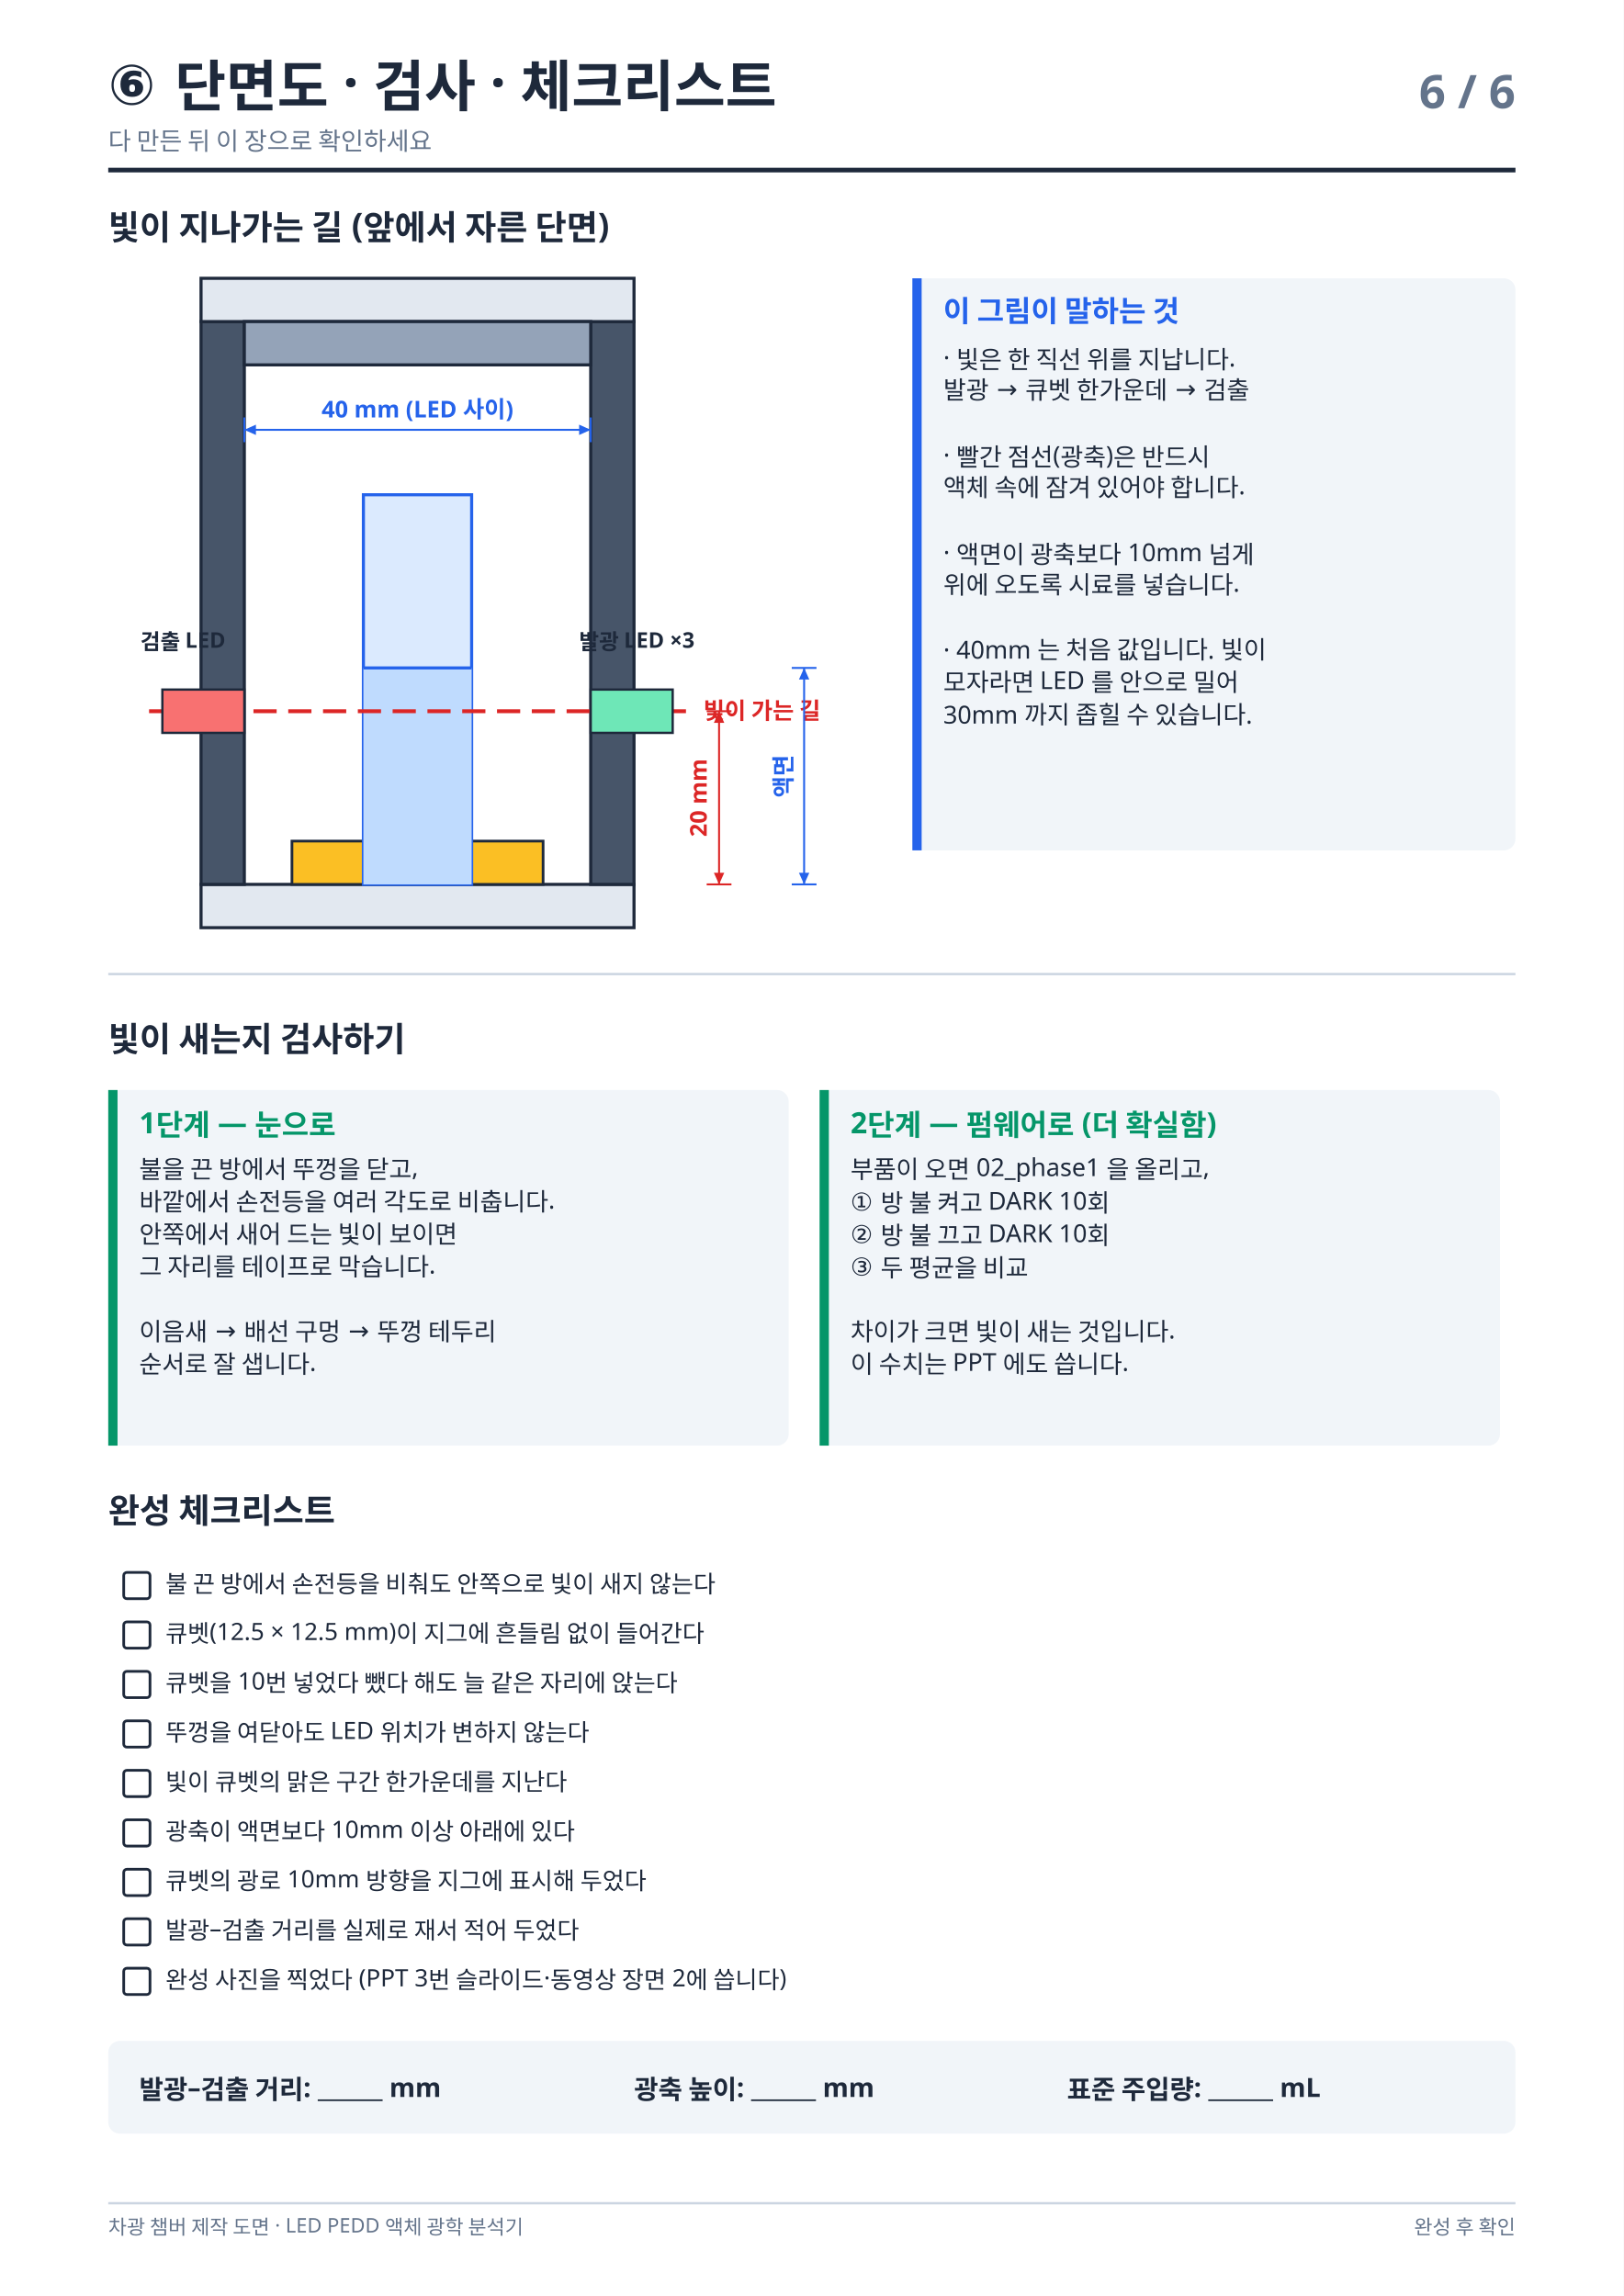
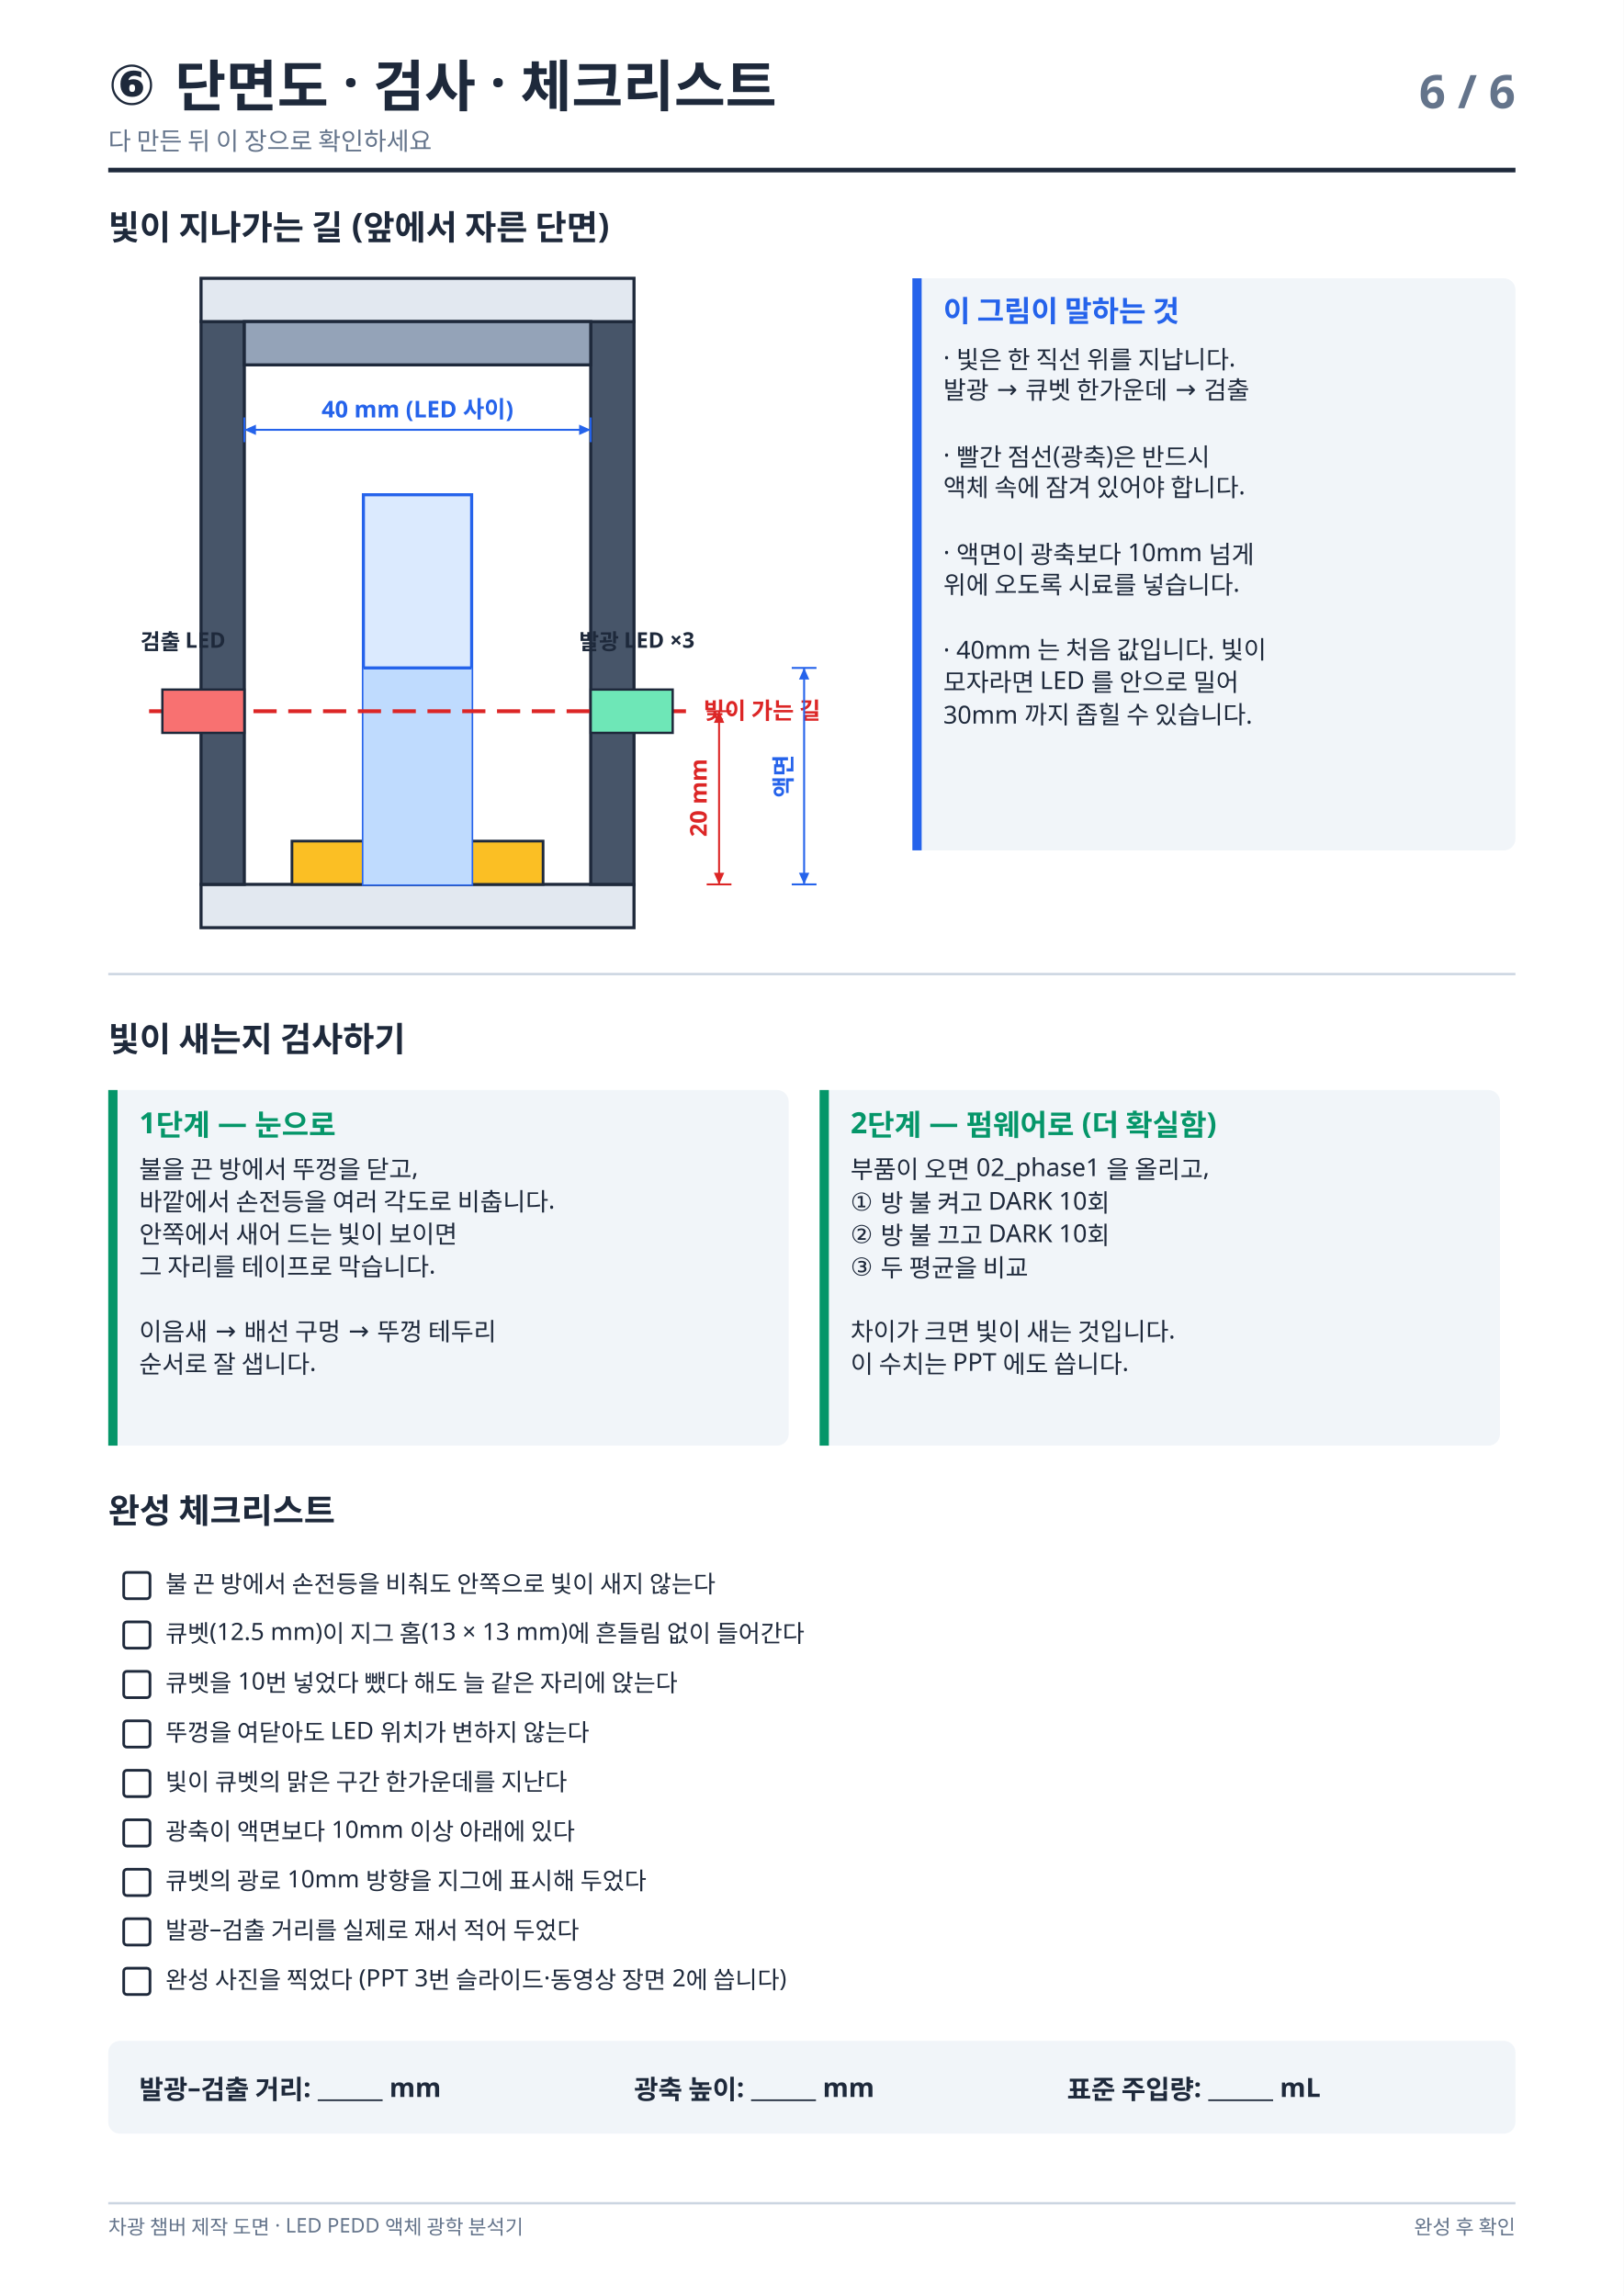
<svg xmlns="http://www.w3.org/2000/svg" width="210mm" height="297mm" viewBox="0 0 210 297" font-family="'Malgun Gothic','맑은 고딕','Noto Sans KR',sans-serif">
  <rect width="210" height="297" fill="#ffffff" />
  <line x1="14.00" y1="22.00" x2="196.00" y2="22.00" stroke="#1e293b" stroke-width="0.60" stroke-linecap="butt" />
  <text x="14.00" y="13.50" font-size="7.20" text-anchor="start" font-weight="700" fill="#1e293b">⑥ 단면도 · 검사 · 체크리스트</text>
  <text x="14.00" y="19.40" font-size="3.20" text-anchor="start" font-weight="400" fill="#64748b">다 만든 뒤 이 장으로 확인하세요</text>
  <text x="196.00" y="14.00" font-size="6.00" text-anchor="end" font-weight="700" fill="#64748b">6 / 6</text>
  <text x="14.00" y="31.00" font-size="4.40" text-anchor="start" font-weight="700" fill="#1e293b">빛이 지나가는 길 (앞에서 자른 단면)</text>
  <rect x="26.00" y="114.40" width="56.00" height="5.60" rx="0.00" fill="#e2e8f0" stroke="#1e293b" stroke-width="0.40" />
  <rect x="26.00" y="41.60" width="5.60" height="72.80" rx="0.00" fill="#475569" stroke="#1e293b" stroke-width="0.40" />
  <rect x="76.40" y="41.60" width="5.60" height="72.80" rx="0.00" fill="#475569" stroke="#1e293b" stroke-width="0.40" />
  <rect x="26.00" y="36.00" width="56.00" height="5.60" rx="0.00" fill="#e2e8f0" stroke="#1e293b" stroke-width="0.40" />
  <rect x="31.60" y="41.60" width="44.80" height="5.60" rx="0.00" fill="#94a3b8" stroke="#1e293b" stroke-width="0.40" />
  <rect x="37.76" y="108.80" width="32.48" height="5.60" rx="0.00" fill="#fbbf24" stroke="#1e293b" stroke-width="0.35" />
  <rect x="47.00" y="64.00" width="14.00" height="50.40" rx="0.00" fill="#dbeafe" stroke="#2563eb" stroke-width="0.40" />
  <rect x="47.00" y="86.40" width="14.00" height="28.00" rx="0.00" fill="#bfdbfe" stroke="none" stroke-width="0.30" />
  <line x1="47.00" y1="86.40" x2="61.00" y2="86.40" stroke="#2563eb" stroke-width="0.40" stroke-linecap="butt" />
  <line x1="19.28" y1="92.00" x2="88.72" y2="92.00" stroke="#dc2626" stroke-width="0.50" stroke-linecap="butt" stroke-dasharray="3 1.5" />
  <text x="90.96" y="93.00" font-size="3.00" text-anchor="start" font-weight="700" fill="#dc2626">빛이 가는 길</text>
  <rect x="21.00" y="89.20" width="10.60" height="5.60" rx="0.00" fill="#f87171" stroke="#1e293b" stroke-width="0.30" />
  <rect x="76.40" y="89.20" width="10.60" height="5.60" rx="0.00" fill="#6ee7b7" stroke="#1e293b" stroke-width="0.30" />
  <text x="18.16" y="84.00" font-size="2.80" text-anchor="start" font-weight="700" fill="#1e293b">검출 LED</text>
  <text x="89.84" y="84.00" font-size="2.80" text-anchor="end" font-weight="700" fill="#1e293b">발광 LED ×3</text>
  <line x1="31.60" y1="54.00" x2="31.60" y2="57.20" stroke="#2563eb" stroke-width="0.25" stroke-linecap="butt" />
  <line x1="76.40" y1="54.00" x2="76.40" y2="57.20" stroke="#2563eb" stroke-width="0.25" stroke-linecap="butt" />
  <line x1="31.60" y1="55.60" x2="76.40" y2="55.60" stroke="#2563eb" stroke-width="0.25" stroke-linecap="butt" />
  <polygon points="31.60,55.60 33.10,54.93 33.10,56.27" fill="#2563eb" stroke="none" stroke-width="0.30" stroke-linejoin="round" />
  <polygon points="76.40,55.60 74.90,54.93 74.90,56.27" fill="#2563eb" stroke="none" stroke-width="0.30" stroke-linejoin="round" />
  <text x="54.00" y="54.00" font-size="3.00" text-anchor="middle" font-weight="700" fill="#2563eb">40 mm (LED 사이)</text>
  <line x1="91.40" y1="92.00" x2="94.60" y2="92.00" stroke="#dc2626" stroke-width="0.25" stroke-linecap="butt" />
  <line x1="91.40" y1="114.40" x2="94.60" y2="114.40" stroke="#dc2626" stroke-width="0.25" stroke-linecap="butt" />
  <line x1="93.00" y1="92.00" x2="93.00" y2="114.40" stroke="#dc2626" stroke-width="0.25" stroke-linecap="butt" />
  <polygon points="93.00,92.00 92.33,93.50 93.67,93.50" fill="#dc2626" stroke="none" stroke-width="0.30" stroke-linejoin="round" />
  <polygon points="93.00,114.40 92.33,112.90 93.67,112.90" fill="#dc2626" stroke="none" stroke-width="0.30" stroke-linejoin="round" />
  <text x="91.40" y="103.20" font-size="3.0" text-anchor="middle" font-weight="700" fill="#dc2626" transform="rotate(-90 91.40 103.20)">20 mm</text>
  <line x1="102.40" y1="86.40" x2="105.60" y2="86.40" stroke="#2563eb" stroke-width="0.25" stroke-linecap="butt" />
  <line x1="102.40" y1="114.40" x2="105.60" y2="114.40" stroke="#2563eb" stroke-width="0.25" stroke-linecap="butt" />
  <line x1="104.00" y1="86.40" x2="104.00" y2="114.40" stroke="#2563eb" stroke-width="0.25" stroke-linecap="butt" />
  <polygon points="104.00,86.40 103.33,87.90 104.67,87.90" fill="#2563eb" stroke="none" stroke-width="0.30" stroke-linejoin="round" />
  <polygon points="104.00,114.40 103.33,112.90 104.67,112.90" fill="#2563eb" stroke="none" stroke-width="0.30" stroke-linejoin="round" />
  <text x="102.40" y="100.40" font-size="3.0" text-anchor="middle" font-weight="700" fill="#2563eb" transform="rotate(-90 102.40 100.40)">액면</text>
  <rect x="118.00" y="36.00" width="78.00" height="74.00" rx="1.50" fill="#f1f5f9" stroke="none" stroke-width="0.30" />
  <rect x="118.00" y="36.00" width="1.20" height="74.00" rx="0.00" fill="#2563eb" stroke="none" stroke-width="0.30" />
  <text x="122.00" y="41.60" font-size="3.80" text-anchor="start" font-weight="700" fill="#2563eb">이 그림이 말하는 것</text>
  <text x="122.00" y="47.40" font-size="3.20" text-anchor="start" font-weight="400" fill="#1e293b">· 빛은 한 직선 위를 지납니다.</text>
  <text x="122.00" y="51.60" font-size="3.20" text-anchor="start" font-weight="400" fill="#1e293b">  발광 → 큐벳 한가운데 → 검출</text>
  <text x="122.00" y="55.80" font-size="3.20" text-anchor="start" font-weight="400" fill="#1e293b" />
  <text x="122.00" y="60.00" font-size="3.20" text-anchor="start" font-weight="400" fill="#1e293b">· 빨간 점선(광축)은 반드시</text>
  <text x="122.00" y="64.20" font-size="3.20" text-anchor="start" font-weight="400" fill="#1e293b">  액체 속에 잠겨 있어야 합니다.</text>
  <text x="122.00" y="68.40" font-size="3.20" text-anchor="start" font-weight="400" fill="#1e293b" />
  <text x="122.00" y="72.60" font-size="3.20" text-anchor="start" font-weight="400" fill="#1e293b">· 액면이 광축보다 10mm 넘게</text>
  <text x="122.00" y="76.80" font-size="3.20" text-anchor="start" font-weight="400" fill="#1e293b">  위에 오도록 시료를 넣습니다.</text>
  <text x="122.00" y="81.00" font-size="3.20" text-anchor="start" font-weight="400" fill="#1e293b" />
  <text x="122.00" y="85.20" font-size="3.20" text-anchor="start" font-weight="400" fill="#1e293b">· 40mm 는 처음 값입니다. 빛이</text>
  <text x="122.00" y="89.40" font-size="3.20" text-anchor="start" font-weight="400" fill="#1e293b">  모자라면 LED 를 안으로 밀어</text>
  <text x="122.00" y="93.60" font-size="3.20" text-anchor="start" font-weight="400" fill="#1e293b">  30mm 까지 좁힐 수 있습니다.</text>
  <line x1="14.00" y1="126.00" x2="196.00" y2="126.00" stroke="#cbd5e1" stroke-width="0.30" stroke-linecap="butt" />
  <text x="14.00" y="136.00" font-size="4.40" text-anchor="start" font-weight="700" fill="#1e293b">빛이 새는지 검사하기</text>
  <rect x="14.00" y="141.00" width="88.00" height="46.00" rx="1.50" fill="#f1f5f9" stroke="none" stroke-width="0.30" />
  <rect x="14.00" y="141.00" width="1.20" height="46.00" rx="0.00" fill="#059669" stroke="none" stroke-width="0.30" />
  <text x="18.00" y="146.60" font-size="3.80" text-anchor="start" font-weight="700" fill="#059669">1단계 — 눈으로</text>
  <text x="18.00" y="152.40" font-size="3.20" text-anchor="start" font-weight="400" fill="#1e293b">불을 끈 방에서 뚜껑을 닫고,</text>
  <text x="18.00" y="156.60" font-size="3.20" text-anchor="start" font-weight="400" fill="#1e293b">바깥에서 손전등을 여러 각도로 비춥니다.</text>
  <text x="18.00" y="160.80" font-size="3.20" text-anchor="start" font-weight="400" fill="#1e293b">안쪽에서 새어 드는 빛이 보이면</text>
  <text x="18.00" y="165.00" font-size="3.20" text-anchor="start" font-weight="400" fill="#1e293b">그 자리를 테이프로 막습니다.</text>
  <text x="18.00" y="169.20" font-size="3.20" text-anchor="start" font-weight="400" fill="#1e293b" />
  <text x="18.00" y="173.40" font-size="3.20" text-anchor="start" font-weight="400" fill="#1e293b">이음새 → 배선 구멍 → 뚜껑 테두리</text>
  <text x="18.00" y="177.60" font-size="3.20" text-anchor="start" font-weight="400" fill="#1e293b">순서로 잘 샙니다.</text>
  <rect x="106.00" y="141.00" width="88.00" height="46.00" rx="1.50" fill="#f1f5f9" stroke="none" stroke-width="0.30" />
  <rect x="106.00" y="141.00" width="1.20" height="46.00" rx="0.00" fill="#059669" stroke="none" stroke-width="0.30" />
  <text x="110.00" y="146.60" font-size="3.80" text-anchor="start" font-weight="700" fill="#059669">2단계 — 펌웨어로 (더 확실함)</text>
  <text x="110.00" y="152.40" font-size="3.20" text-anchor="start" font-weight="400" fill="#1e293b">부품이 오면 02_phase1 을 올리고,</text>
  <text x="110.00" y="156.60" font-size="3.20" text-anchor="start" font-weight="400" fill="#1e293b">① 방 불 켜고 DARK 10회</text>
  <text x="110.00" y="160.80" font-size="3.20" text-anchor="start" font-weight="400" fill="#1e293b">② 방 불 끄고 DARK 10회</text>
  <text x="110.00" y="165.00" font-size="3.20" text-anchor="start" font-weight="400" fill="#1e293b">③ 두 평균을 비교</text>
  <text x="110.00" y="169.20" font-size="3.20" text-anchor="start" font-weight="400" fill="#1e293b" />
  <text x="110.00" y="173.40" font-size="3.20" text-anchor="start" font-weight="400" fill="#1e293b">차이가 크면 빛이 새는 것입니다.</text>
  <text x="110.00" y="177.60" font-size="3.20" text-anchor="start" font-weight="400" fill="#1e293b">이 수치는 PPT 에도 씁니다.</text>
  <text x="14.00" y="197.00" font-size="4.40" text-anchor="start" font-weight="700" fill="#1e293b">완성 체크리스트</text>
  <rect x="16.00" y="203.40" width="3.40" height="3.40" rx="0.40" fill="none" stroke="#1e293b" stroke-width="0.35" />
  <text x="21.40" y="206.00" font-size="3.10" text-anchor="start" font-weight="400" fill="#1e293b">불 끈 방에서 손전등을 비춰도 안쪽으로 빛이 새지 않는다</text>
  <rect x="16.00" y="209.80" width="3.40" height="3.40" rx="0.40" fill="none" stroke="#1e293b" stroke-width="0.35" />
-   <text x="21.40" y="212.40" font-size="3.10" text-anchor="start" font-weight="400" fill="#1e293b">큐벳(12.5 × 12.5 mm)이 지그에 흔들림 없이 들어간다</text>
+   <text x="21.40" y="212.40" font-size="3.10" text-anchor="start" font-weight="400" fill="#1e293b">큐벳(12.5 mm)이 지그 홈(13 × 13 mm)에 흔들림 없이 들어간다</text>
  <rect x="16.00" y="216.20" width="3.40" height="3.40" rx="0.40" fill="none" stroke="#1e293b" stroke-width="0.35" />
  <text x="21.40" y="218.80" font-size="3.10" text-anchor="start" font-weight="400" fill="#1e293b">큐벳을 10번 넣었다 뺐다 해도 늘 같은 자리에 앉는다</text>
  <rect x="16.00" y="222.60" width="3.40" height="3.40" rx="0.40" fill="none" stroke="#1e293b" stroke-width="0.35" />
  <text x="21.40" y="225.20" font-size="3.10" text-anchor="start" font-weight="400" fill="#1e293b">뚜껑을 여닫아도 LED 위치가 변하지 않는다</text>
  <rect x="16.00" y="229.00" width="3.40" height="3.40" rx="0.40" fill="none" stroke="#1e293b" stroke-width="0.35" />
  <text x="21.40" y="231.60" font-size="3.10" text-anchor="start" font-weight="400" fill="#1e293b">빛이 큐벳의 맑은 구간 한가운데를 지난다</text>
  <rect x="16.00" y="235.40" width="3.40" height="3.40" rx="0.40" fill="none" stroke="#1e293b" stroke-width="0.35" />
  <text x="21.40" y="238.00" font-size="3.10" text-anchor="start" font-weight="400" fill="#1e293b">광축이 액면보다 10mm 이상 아래에 있다</text>
  <rect x="16.00" y="241.80" width="3.40" height="3.40" rx="0.40" fill="none" stroke="#1e293b" stroke-width="0.35" />
  <text x="21.40" y="244.40" font-size="3.10" text-anchor="start" font-weight="400" fill="#1e293b">큐벳의 광로 10mm 방향을 지그에 표시해 두었다</text>
  <rect x="16.00" y="248.20" width="3.40" height="3.40" rx="0.40" fill="none" stroke="#1e293b" stroke-width="0.35" />
  <text x="21.40" y="250.80" font-size="3.10" text-anchor="start" font-weight="400" fill="#1e293b">발광–검출 거리를 실제로 재서 적어 두었다</text>
  <rect x="16.00" y="254.60" width="3.40" height="3.40" rx="0.40" fill="none" stroke="#1e293b" stroke-width="0.35" />
  <text x="21.40" y="257.20" font-size="3.10" text-anchor="start" font-weight="400" fill="#1e293b">완성 사진을 찍었다 (PPT 3번 슬라이드·동영상 장면 2에 씁니다)</text>
  <rect x="14.00" y="264.00" width="182.00" height="12.00" rx="1.50" fill="#f1f5f9" stroke="none" stroke-width="0.30" />
  <text x="18.00" y="271.50" font-size="3.40" text-anchor="start" font-weight="700" fill="#1e293b">발광–검출 거리: ______ mm</text>
  <text x="82.00" y="271.50" font-size="3.40" text-anchor="start" font-weight="700" fill="#1e293b">광축 높이: ______ mm</text>
  <text x="138.00" y="271.50" font-size="3.40" text-anchor="start" font-weight="700" fill="#1e293b">표준 주입량: ______ mL</text>
  <line x1="14.00" y1="285.00" x2="196.00" y2="285.00" stroke="#cbd5e1" stroke-width="0.30" stroke-linecap="butt" />
  <text x="14.00" y="289.00" font-size="2.60" text-anchor="start" font-weight="400" fill="#64748b">차광 챔버 제작 도면  ·  LED PEDD 액체 광학 분석기</text>
  <text x="196.00" y="289.00" font-size="2.60" text-anchor="end" font-weight="400" fill="#64748b">완성 후 확인</text>
</svg>
